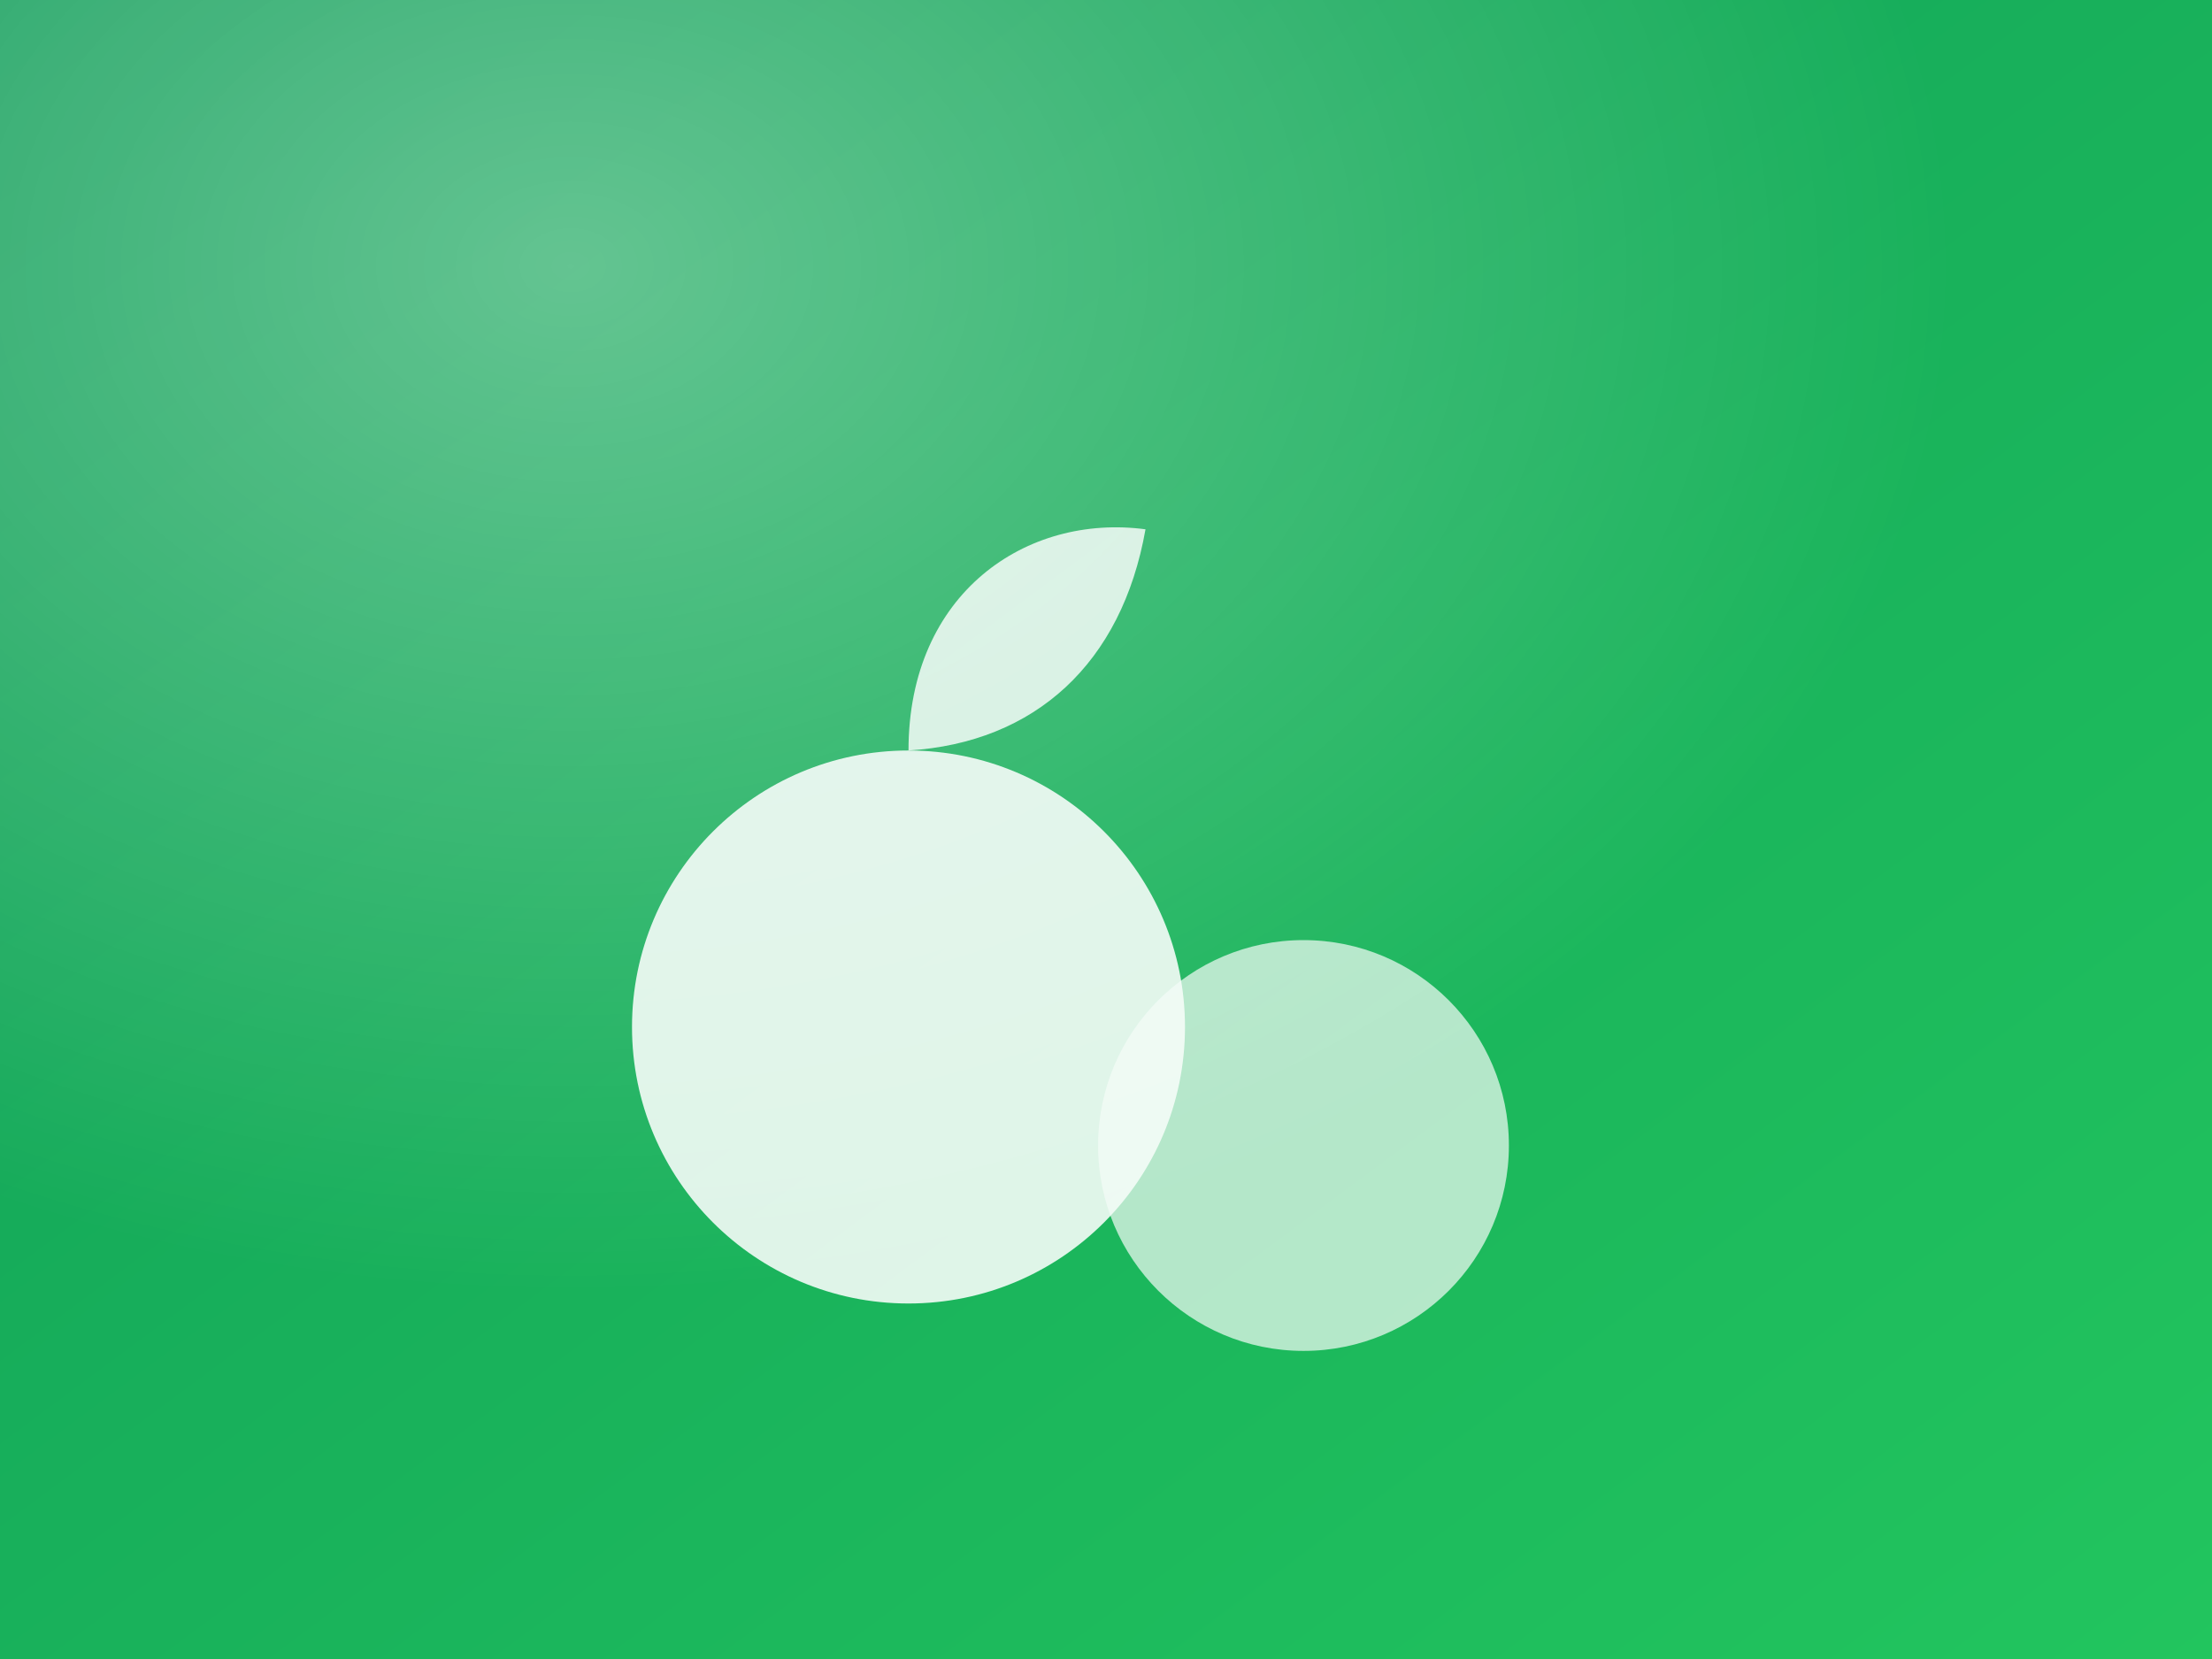
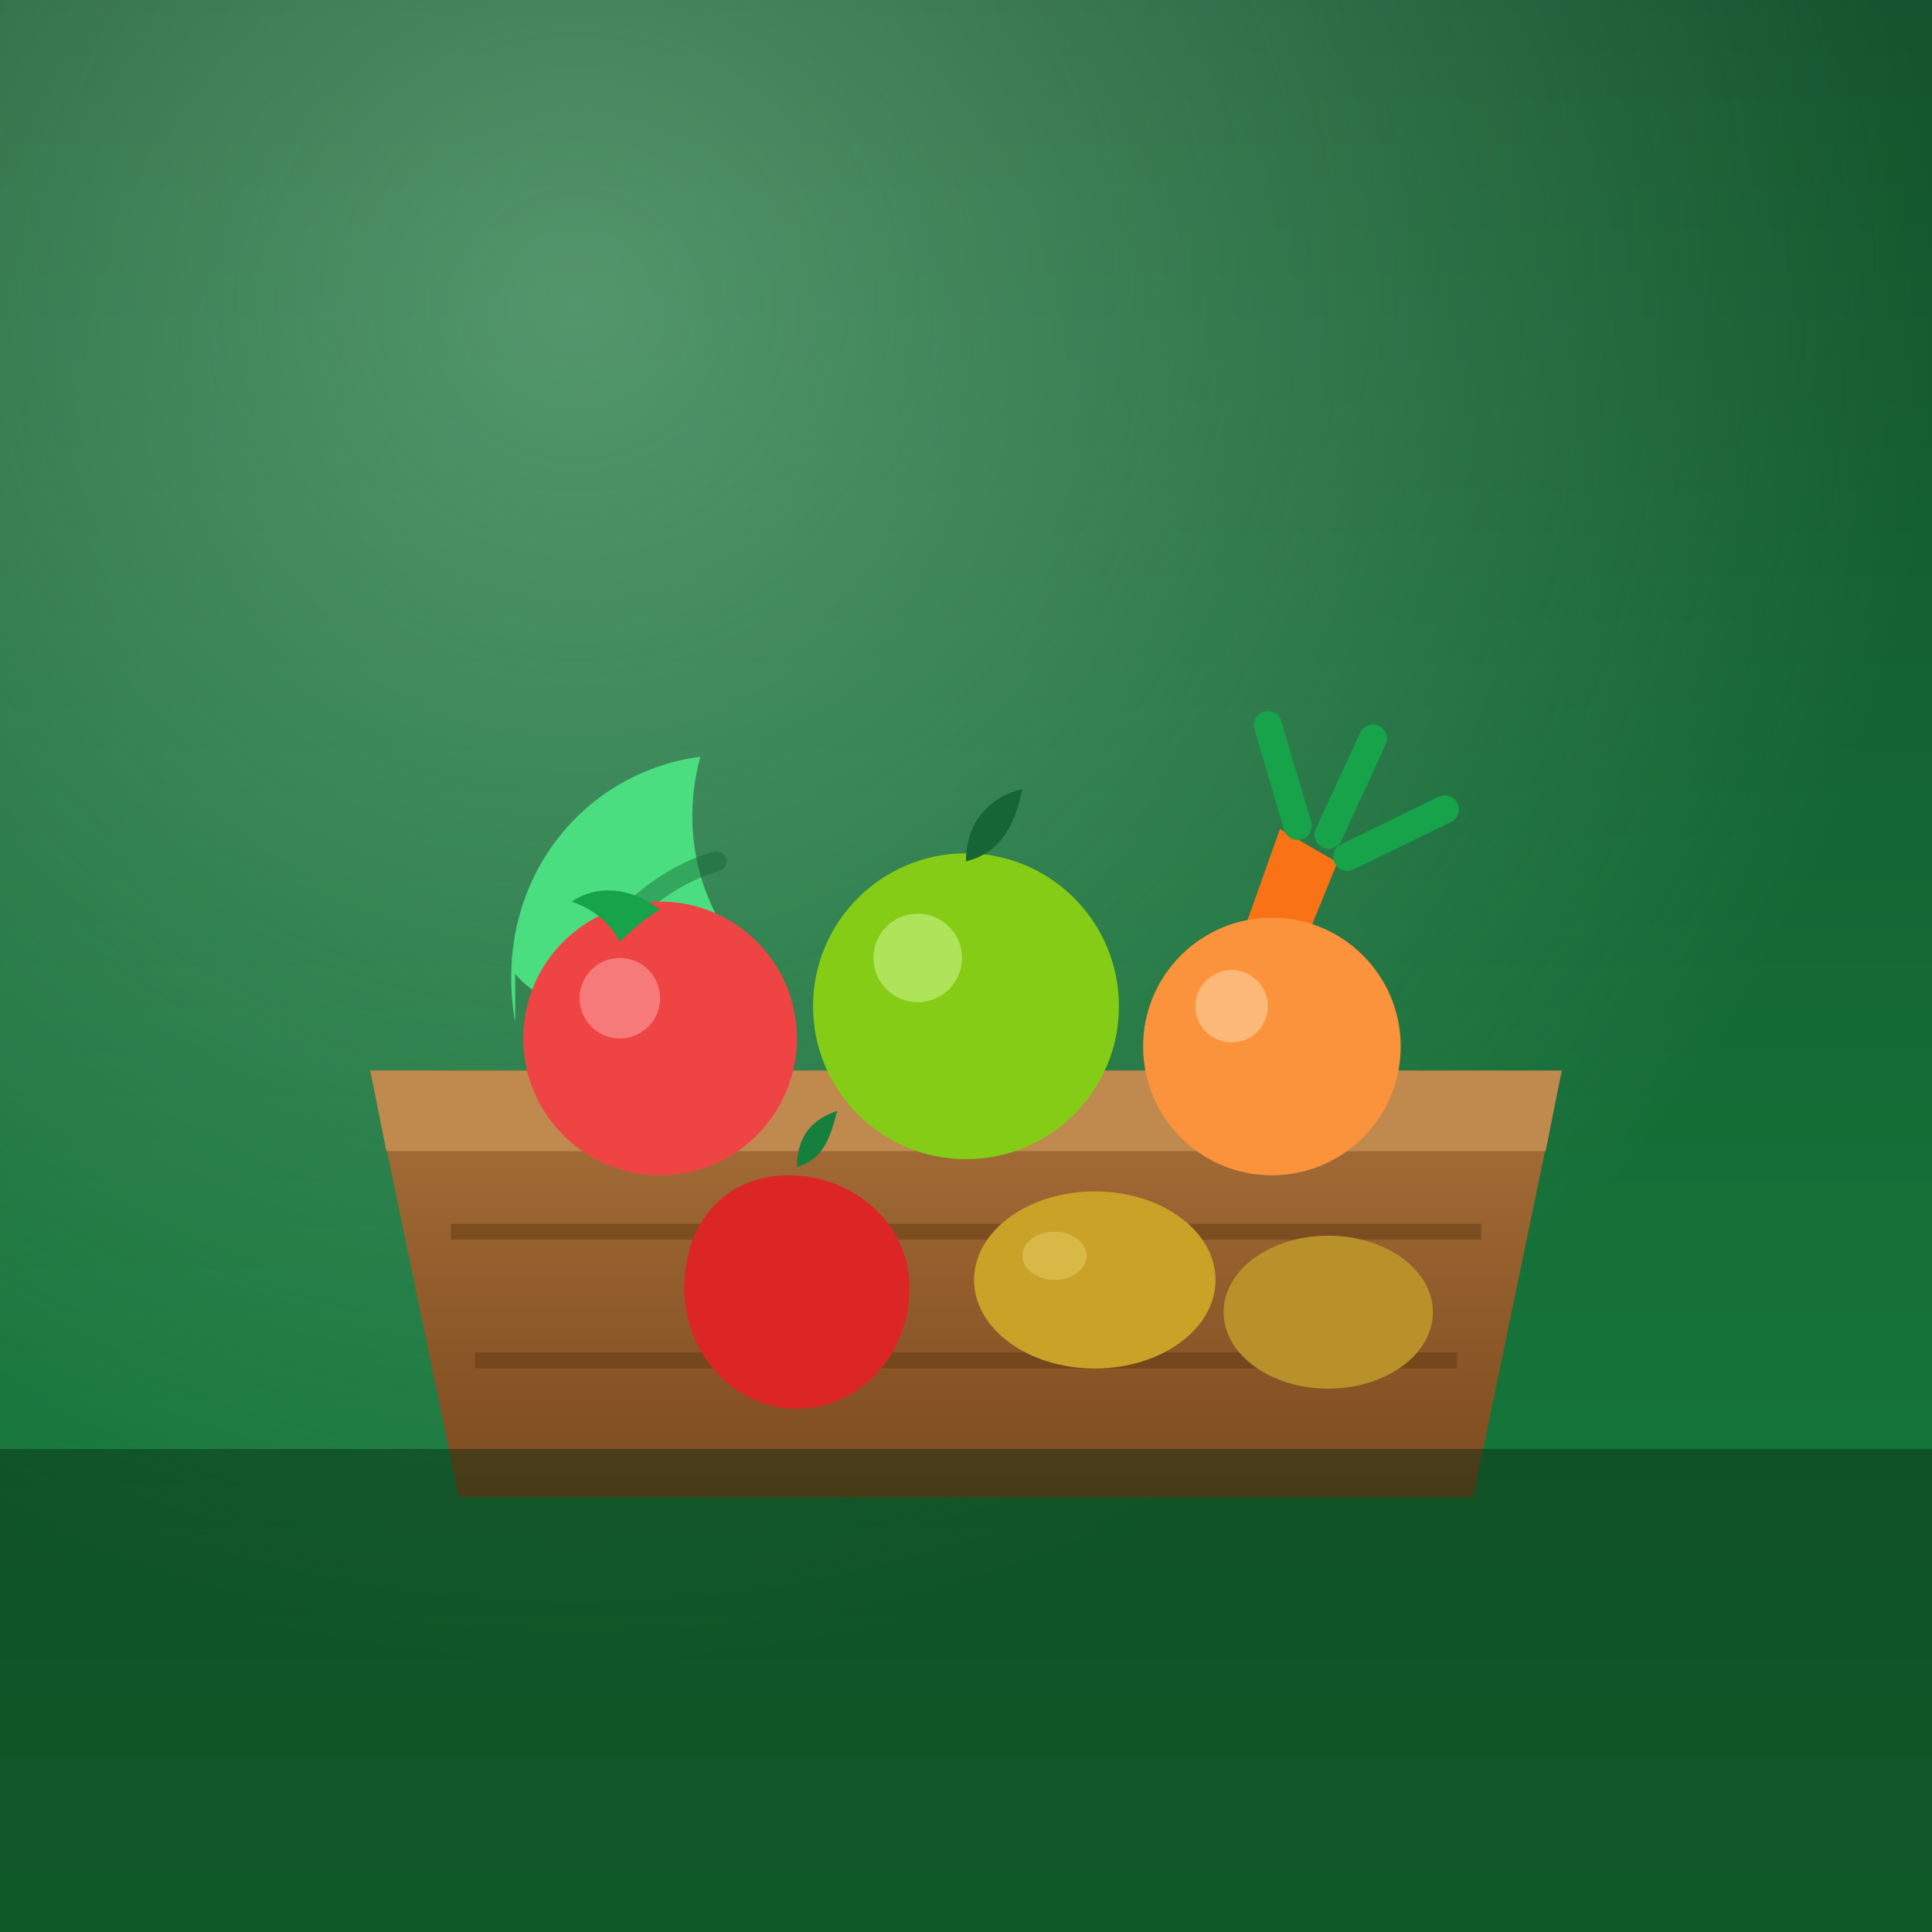
- <svg xmlns="http://www.w3.org/2000/svg" viewBox="0 0 560 420" width="560" height="420" role="img">
+ <svg xmlns="http://www.w3.org/2000/svg" viewBox="0 0 480 480" width="480" height="480" role="img">
  <defs>
-     <linearGradient id="g" x1="0" y1="0" x2="1" y2="1">
-       <stop offset="0" stop-color="#0F9D58" />
-       <stop offset="1" stop-color="#22C55E" />
+     <linearGradient id="ver-fondo" x1="0" y1="0" x2="0" y2="1">
+       <stop offset="0" stop-color="#14532D" />
+       <stop offset="1" stop-color="#15803D" />
    </linearGradient>
-     <radialGradient id="s" cx="26%" cy="16%" r="62%">
-       <stop offset="0" stop-color="#fff" stop-opacity=".34" />
-       <stop offset="1" stop-color="#fff" stop-opacity="0" />
+     <radialGradient id="ver-luz" cx="30%" cy="16%" r="70%">
+       <stop offset="0" stop-color="#BBF7D0" stop-opacity=".38" />
+       <stop offset="1" stop-color="#BBF7D0" stop-opacity="0" />
    </radialGradient>
+     <linearGradient id="ver-cajon" x1="0" y1="0" x2="0" y2="1">
+       <stop offset="0" stop-color="#A9713A" />
+       <stop offset="1" stop-color="#7C4A1E" />
+     </linearGradient>
  </defs>
-   <rect width="560" height="420" fill="url(#g)" />
-   <rect width="560" height="420" fill="url(#s)" />
-   <g opacity=".95">
-     <circle cx="230" cy="260" r="70" fill="#FFFFFF" opacity=".9" />
-     <circle cx="330" cy="290" r="52" fill="#FFFFFF" opacity=".7" />
-     <path d="M230 190c0-40 30-60 60-56-6 34-28 54-60 56z" fill="#FFFFFF" opacity=".85" />
+   <rect width="480" height="480" fill="url(#ver-fondo)" />
+   <rect width="480" height="480" fill="url(#ver-luz)" />
+   <g transform="translate(128 214)">
+     <path d="M0 40C-6 6 16-22 46-26c-6 22 2 44 18 56-20 14-52 12-64-2z" fill="#4ADE80" />
+     <path d="M14 34c8-18 22-30 36-34" fill="none" stroke="#166534" stroke-opacity=".45" stroke-width="5" stroke-linecap="round" />
  </g>
+   <g transform="translate(318 206) rotate(16)">
+     <path d="M0 0l16 4-8 74c-1 8-11 9-13 1z" fill="#F97316" />
+     <g stroke="#16A34A" stroke-width="7" stroke-linecap="round">
+       <path d="M4 -2l-14-22" />
+       <path d="M12 -2l4-26" />
+       <path d="M18 2l20-18" />
+     </g>
+   </g>
+   <g>
+     <path d="M92 266h296l-22 106H114z" fill="url(#ver-cajon)" />
+     <path d="M92 266h296l-4 20H96z" fill="#C08A4E" />
+     <g stroke="#5E3512" stroke-opacity=".45" stroke-width="4">
+       <path d="M112 306h256" />
+       <path d="M118 338h244" />
+     </g>
+   </g>
+   <g>
+     <circle cx="164" cy="258" r="34" fill="#EF4444" />
+     <circle cx="154" cy="248" r="10" fill="#FCA5A5" opacity=".55" />
+     <path d="M164 226c-8-6-16-6-22-2 6 2 10 6 12 10 4-4 8-7 10-8z" fill="#16A34A" />
+     <circle cx="240" cy="250" r="38" fill="#84CC16" />
+     <circle cx="228" cy="238" r="11" fill="#D9F99D" opacity=".5" />
+     <path d="M240 214c0-10 6-16 14-18-2 10-6 16-14 18z" fill="#166534" />
+     <circle cx="316" cy="260" r="32" fill="#FB923C" />
+     <circle cx="306" cy="250" r="9" fill="#FED7AA" opacity=".55" />
+     <path d="M196 292c-16 0-26 12-26 28s12 30 28 30 28-14 28-30-14-28-30-28z" fill="#DC2626" />
+     <path d="M198 290c0-8 4-12 10-14-2 8-4 12-10 14z" fill="#15803D" />
+     <ellipse cx="272" cy="318" rx="30" ry="22" fill="#C9A227" />
+     <ellipse cx="262" cy="312" rx="8" ry="6" fill="#E3C75B" opacity=".6" />
+     <ellipse cx="330" cy="326" rx="26" ry="19" fill="#B8912A" />
+   </g>
+   <rect y="360" width="480" height="120" fill="#06280F" opacity=".45" />
</svg>
